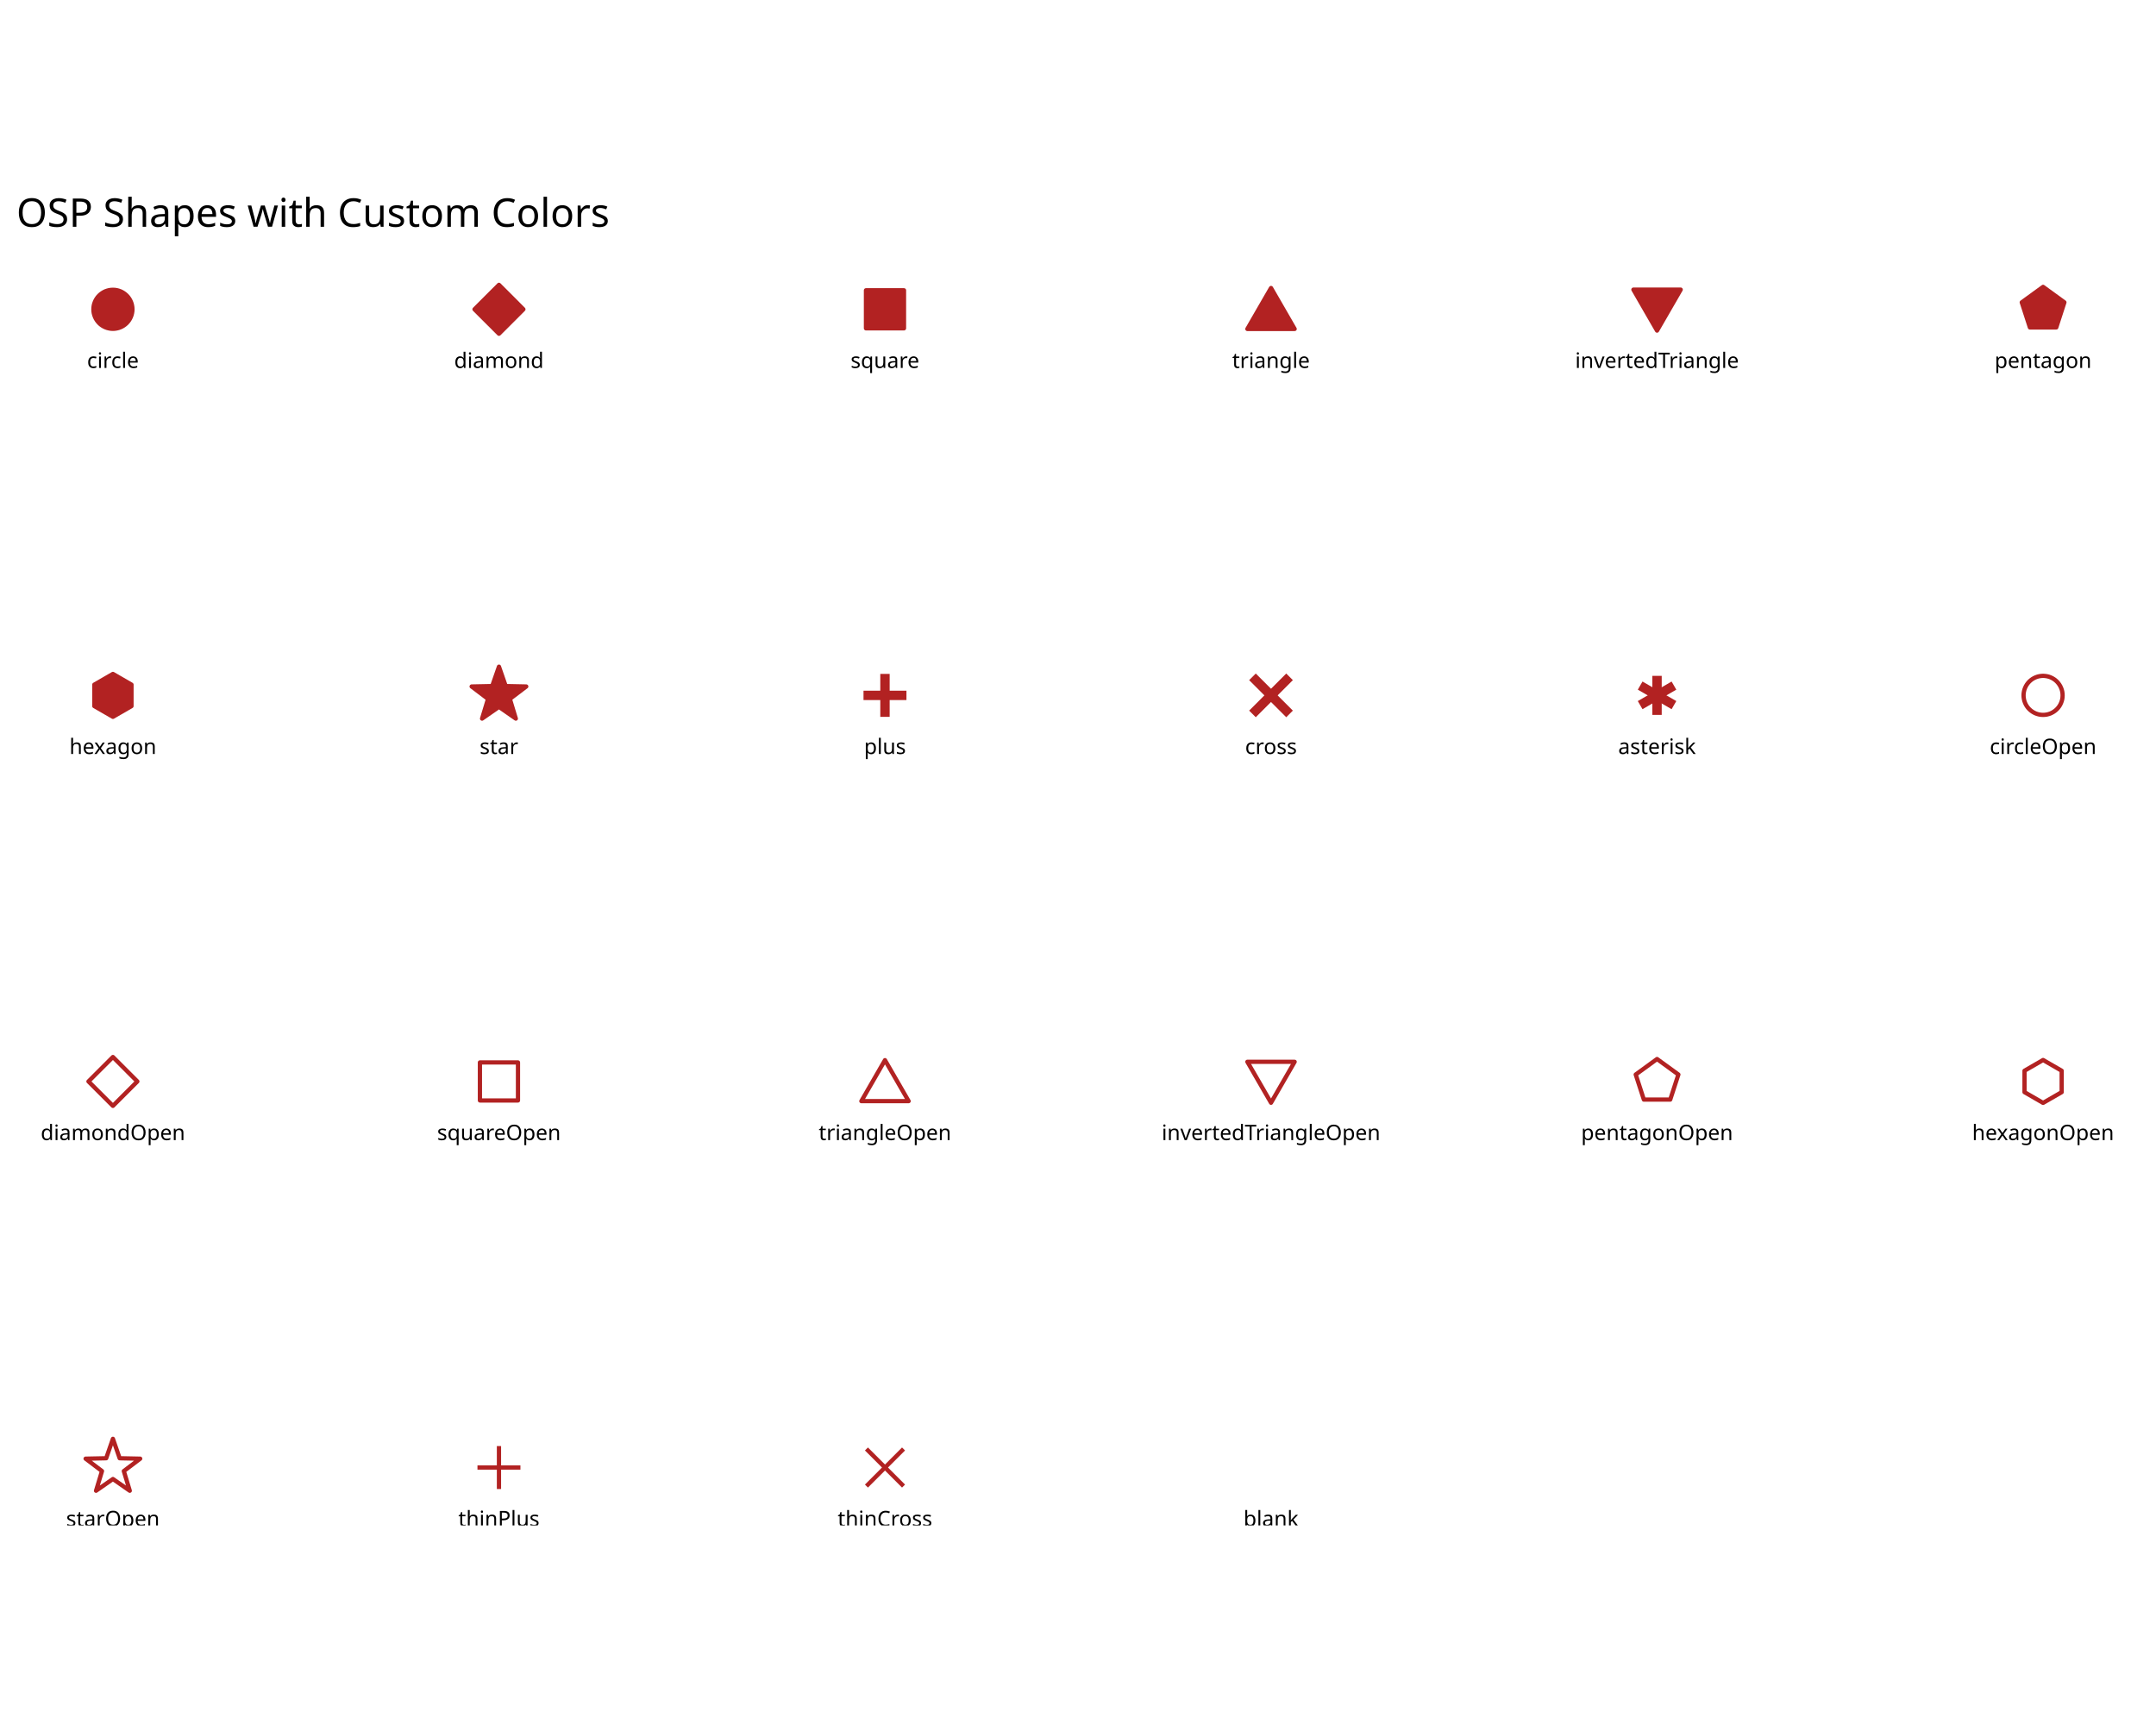
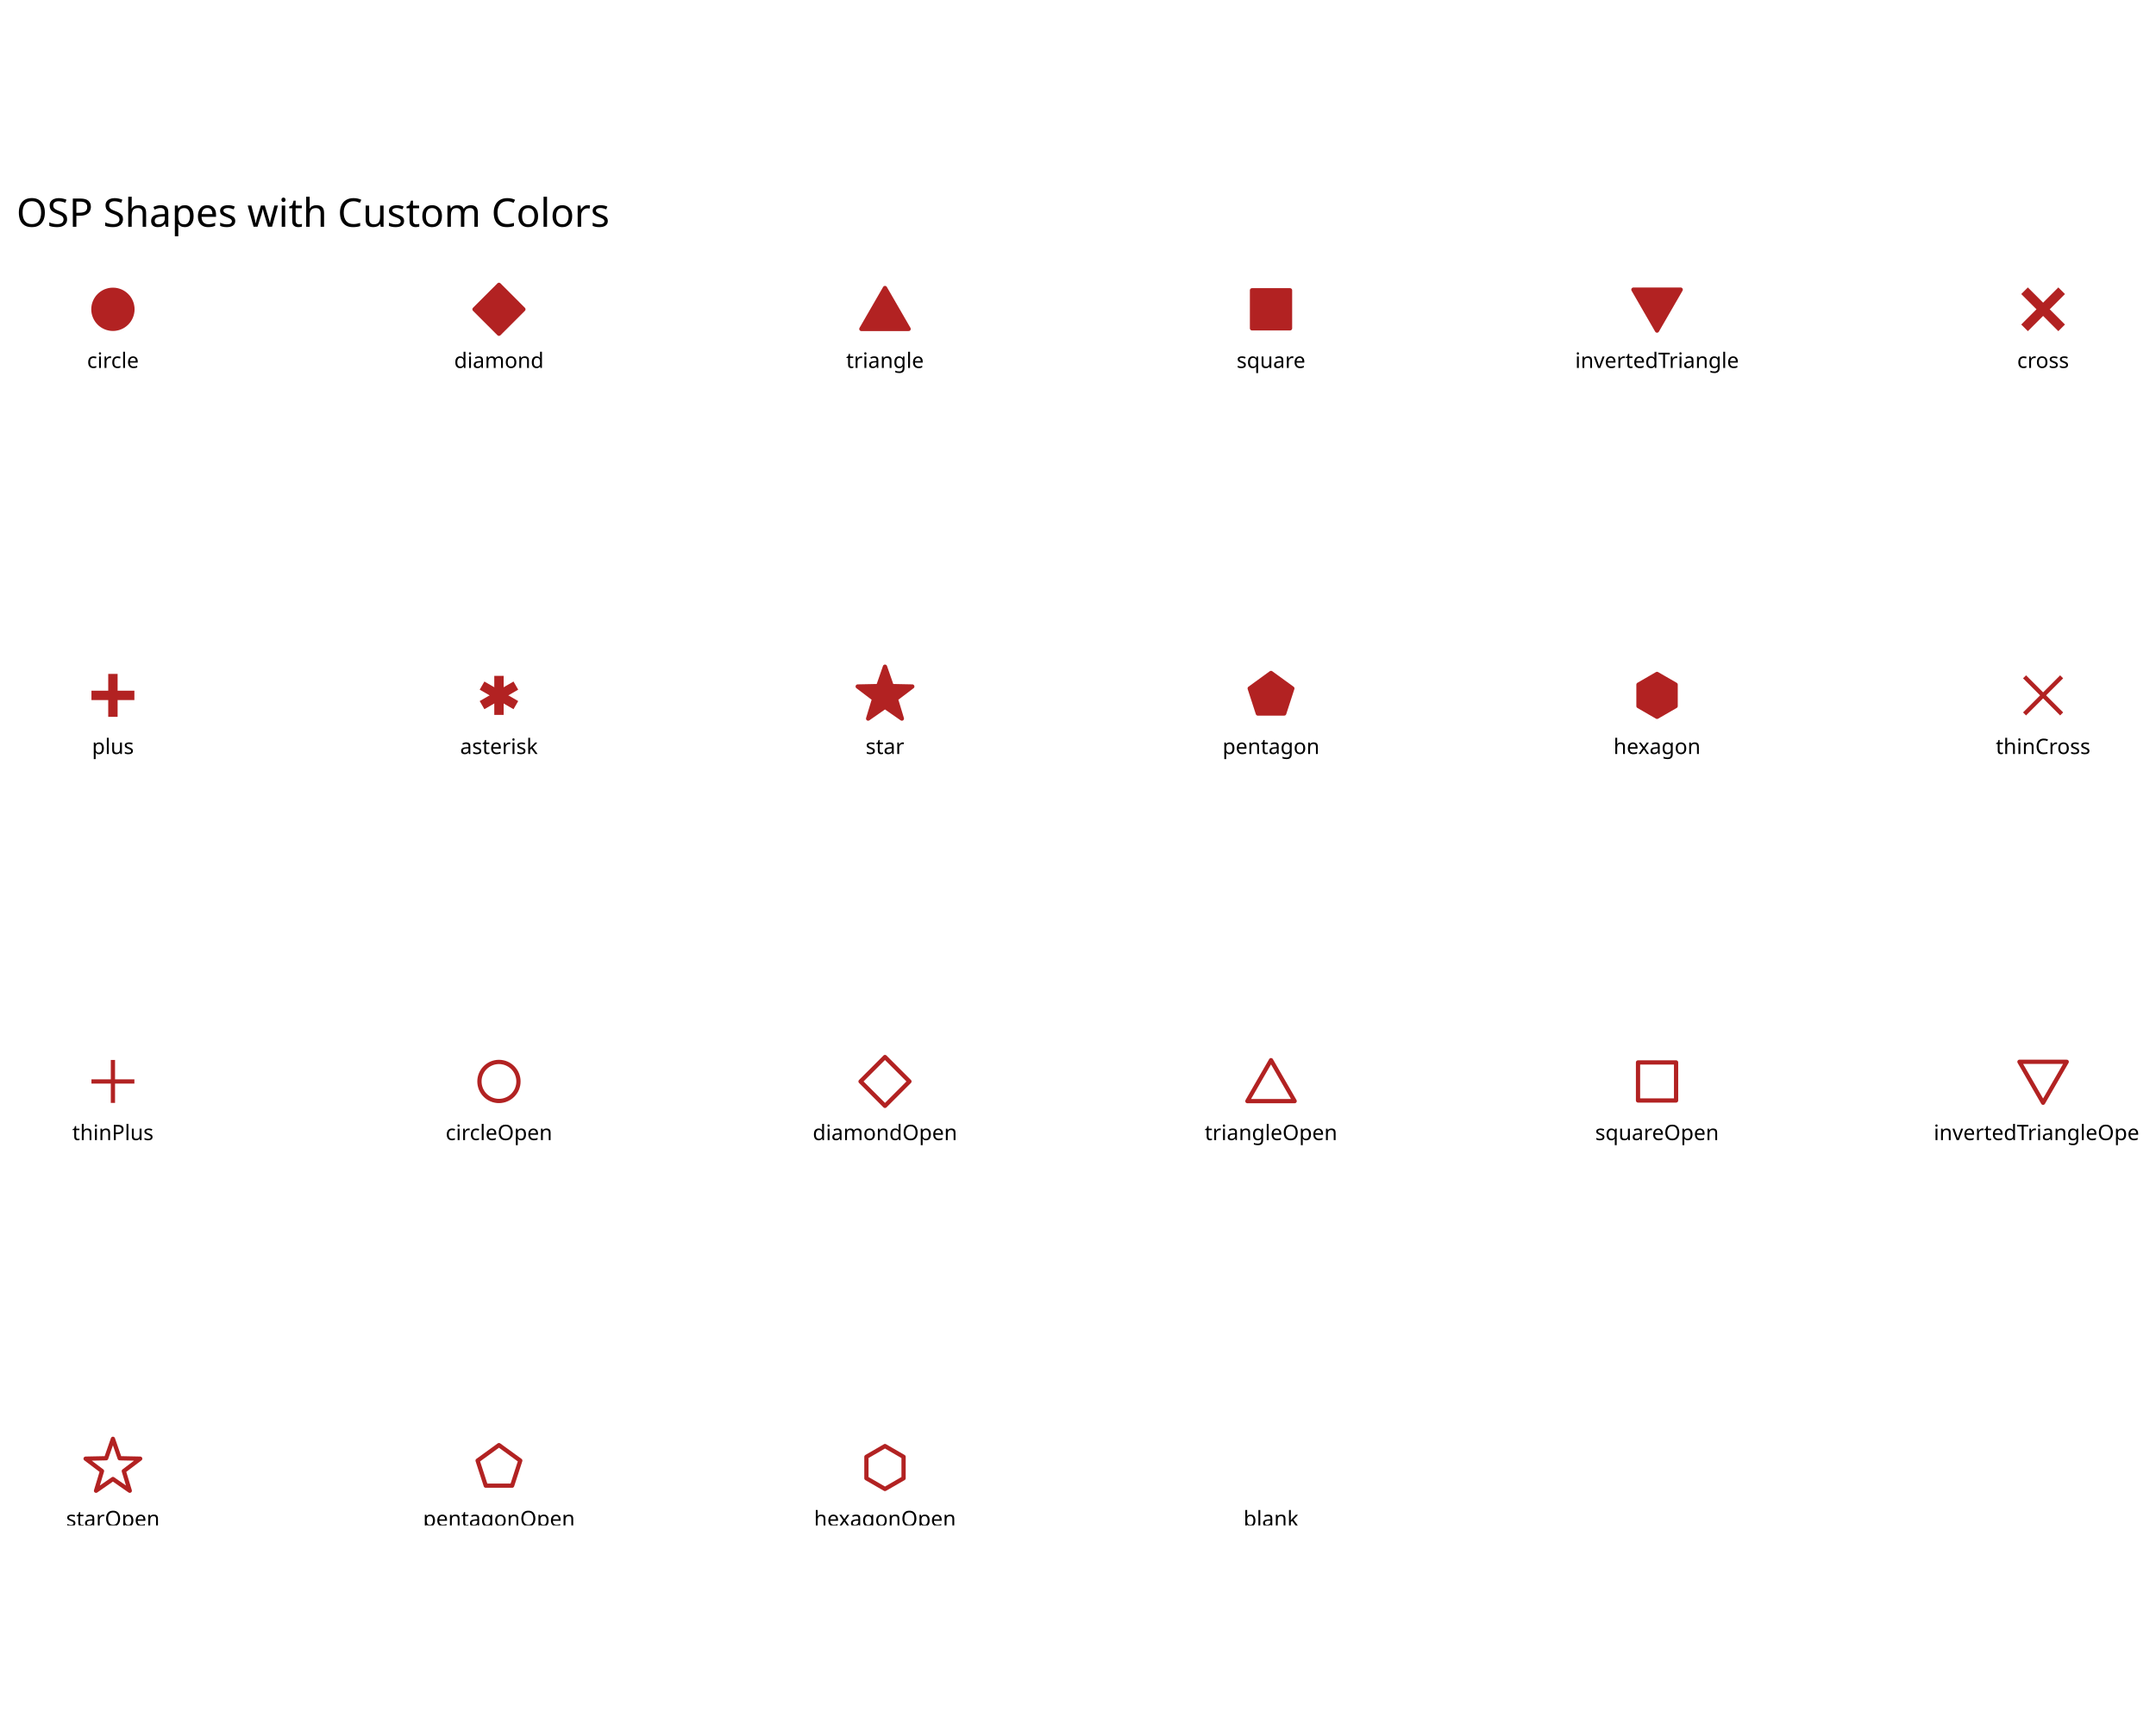
<svg xmlns="http://www.w3.org/2000/svg" class="svglite" data-engine-version="2.0" width="720.00pt" height="576.00pt" viewBox="0 0 720.00 576.00">
  <defs>
    <style type="text/css">
    .svglite line, .svglite polyline, .svglite polygon, .svglite path, .svglite rect, .svglite circle {
      fill: none;
      stroke: #000000;
      stroke-linecap: round;
      stroke-linejoin: round;
      stroke-miterlimit: 10.00;
    }
  </style>
  </defs>
  <rect width="100%" height="100%" style="stroke: none; fill: #FFFFFF;" />
  <defs>
    <clipPath id="cpMC4wMHw3MjAuMDB8MC4wMHw1NzYuMDA=">
      <rect x="0.00" y="0.00" width="720.00" height="576.00" />
    </clipPath>
  </defs>
  <g clip-path="url(#cpMC4wMHw3MjAuMDB8MC4wMHw1NzYuMDA=)">
</g>
  <defs>
    <clipPath id="cpMC4wMHw3MjAuMDB8NjEuMTZ8NTE0Ljg0">
      <rect x="0.00" y="61.16" width="720.00" height="453.69" />
    </clipPath>
  </defs>
  <g clip-path="url(#cpMC4wMHw3MjAuMDB8NjEuMTZ8NTE0Ljg0)">
    <rect x="0.00" y="61.16" width="720.00" height="453.69" style="stroke-width: 1.07; stroke: none; fill: #FFFFFF;" />
  </g>
  <g clip-path="url(#cpMC4wMHw3MjAuMDB8MC4wMHw1NzYuMDA=)">
</g>
  <defs>
    <clipPath id="cpNS40OHw3MTQuNTJ8ODMuOTR8NTA5LjM2">
      <rect x="5.48" y="83.94" width="709.04" height="425.42" />
    </clipPath>
  </defs>
  <g clip-path="url(#cpNS40OHw3MTQuNTJ8ODMuOTR8NTA5LjM2)">
    <polygon points="44.23,103.28 44.20,102.64 44.10,102.01 43.95,101.38 43.73,100.78 43.46,100.20 43.13,99.66 42.75,99.14 42.32,98.67 41.84,98.24 41.33,97.86 40.78,97.53 40.20,97.25 39.60,97.04 38.98,96.88 38.35,96.79 37.71,96.76 37.07,96.79 36.44,96.88 35.82,97.04 35.21,97.25 34.64,97.53 34.09,97.86 33.57,98.24 33.10,98.67 32.67,99.14 32.29,99.66 31.96,100.20 31.69,100.78 31.47,101.38 31.31,102.01 31.22,102.64 31.19,103.28 31.22,103.92 31.31,104.55 31.47,105.17 31.69,105.77 31.96,106.35 32.29,106.90 32.67,107.41 33.10,107.89 33.57,108.32 34.09,108.70 34.64,109.03 35.21,109.30 35.82,109.52 36.44,109.67 37.07,109.77 37.71,109.80 38.35,109.77 38.98,109.67 39.60,109.52 40.20,109.30 40.78,109.03 41.33,108.70 41.84,108.32 42.32,107.89 42.75,107.41 43.13,106.90 43.46,106.35 43.73,105.77 43.95,105.17 44.10,104.55 44.20,103.92 " style="stroke-width: 1.42; stroke: #B22222; fill: #B22222;" />
    <polygon points="174.79,103.28 166.63,95.11 158.46,103.28 166.63,111.44 " style="stroke-width: 1.42; stroke: #B22222; fill: #B22222;" />
-     <polygon points="301.89,96.93 289.19,96.93 289.19,109.63 301.89,109.63 " style="stroke-width: 1.42; stroke: #B22222; fill: #B22222;" />
-     <polygon points="424.46,96.17 416.56,109.84 432.35,109.84 " style="stroke-width: 1.42; stroke: #B22222; fill: #B22222;" />
+     <polygon points="295.54,96.17 287.65,109.84 303.44,109.84 " style="stroke-width: 1.42; stroke: #B22222; fill: #B22222;" />
+     <polygon points="430.81,96.93 418.11,96.93 418.11,109.63 430.81,109.63 " style="stroke-width: 1.42; stroke: #B22222; fill: #B22222;" />
    <polygon points="553.37,110.39 561.27,96.71 545.48,96.71 " style="stroke-width: 1.42; stroke: #B22222; fill: #B22222;" />
-     <polygon points="682.29,95.79 675.17,100.96 677.89,109.34 686.69,109.34 689.41,100.96 " style="stroke-width: 1.42; stroke: #B22222; fill: #B22222;" />
-     <polygon points="37.71,225.03 31.50,228.61 31.50,235.78 37.71,239.36 43.91,235.78 43.91,228.61 " style="stroke-width: 1.42; stroke: #B22222; fill: #B22222;" />
-     <polygon points="166.63,222.61 164.37,229.09 157.51,229.23 162.98,233.38 160.99,239.95 166.63,236.03 172.26,239.95 170.27,233.38 175.74,229.23 168.88,229.09 " style="stroke-width: 1.42; stroke: #B22222; fill: #B22222;" />
-     <line x1="288.37" y1="232.19" x2="302.71" y2="232.19" style="stroke-width: 3.13; stroke: #B22222; stroke-linecap: butt;" />
-     <line x1="295.54" y1="239.37" x2="295.54" y2="225.02" style="stroke-width: 3.13; stroke: #B22222; stroke-linecap: butt;" />
-     <line x1="418.26" y1="238.39" x2="430.65" y2="226.00" style="stroke-width: 3.13; stroke: #B22222; stroke-linecap: butt;" />
-     <line x1="418.26" y1="226.00" x2="430.65" y2="238.39" style="stroke-width: 3.13; stroke: #B22222; stroke-linecap: butt;" />
-     <line x1="553.37" y1="238.71" x2="553.37" y2="225.67" style="stroke-width: 3.13; stroke: #B22222; stroke-linecap: butt;" />
-     <line x1="559.02" y1="235.45" x2="547.73" y2="228.93" style="stroke-width: 3.13; stroke: #B22222; stroke-linecap: butt;" />
-     <line x1="559.02" y1="228.93" x2="547.73" y2="235.45" style="stroke-width: 3.13; stroke: #B22222; stroke-linecap: butt;" />
-     <polygon points="688.81,232.19 688.78,231.55 688.69,230.92 688.53,230.30 688.31,229.70 688.04,229.12 687.71,228.57 687.33,228.06 686.90,227.58 686.43,227.15 685.91,226.77 685.36,226.44 684.79,226.17 684.18,225.95 683.56,225.80 682.93,225.71 682.29,225.67 681.65,225.71 681.02,225.80 680.40,225.95 679.80,226.17 679.22,226.44 678.67,226.77 678.16,227.15 677.68,227.58 677.25,228.06 676.87,228.57 676.54,229.12 676.27,229.70 676.05,230.30 675.90,230.92 675.80,231.55 675.77,232.19 675.80,232.83 675.90,233.47 676.05,234.09 676.27,234.69 676.54,235.27 676.87,235.82 677.25,236.33 677.68,236.80 678.16,237.23 678.67,237.61 679.22,237.94 679.80,238.22 680.40,238.43 681.02,238.59 681.65,238.68 682.29,238.71 682.93,238.68 683.56,238.59 684.18,238.43 684.79,238.22 685.36,237.94 685.91,237.61 686.43,237.23 686.90,236.80 687.33,236.33 687.71,235.82 688.04,235.27 688.31,234.69 688.53,234.09 688.69,233.47 688.78,232.83 " style="stroke-width: 1.42; stroke: #B22222; fill: none;" />
-     <polygon points="45.87,361.11 37.71,352.95 29.54,361.11 37.71,369.27 " style="stroke-width: 1.42; stroke: #B22222; fill: none;" />
-     <polygon points="172.98,354.76 160.27,354.76 160.27,367.46 172.98,367.46 " style="stroke-width: 1.42; stroke: #B22222; fill: none;" />
-     <polygon points="295.54,354.00 287.65,367.68 303.44,367.68 " style="stroke-width: 1.42; stroke: #B22222; fill: none;" />
-     <polygon points="424.46,368.22 432.35,354.55 416.56,354.55 " style="stroke-width: 1.42; stroke: #B22222; fill: none;" />
-     <polygon points="553.37,353.62 546.25,358.80 548.97,367.17 557.78,367.17 560.50,358.80 " style="stroke-width: 1.42; stroke: #B22222; fill: none;" />
-     <polygon points="682.29,353.95 676.09,357.53 676.09,364.69 682.29,368.27 688.50,364.69 688.50,357.53 " style="stroke-width: 1.42; stroke: #B22222; fill: none;" />
+     <line x1="676.10" y1="109.47" x2="688.49" y2="97.08" style="stroke-width: 3.13; stroke: #B22222; stroke-linecap: butt;" />
+     <line x1="676.10" y1="97.08" x2="688.49" y2="109.47" style="stroke-width: 3.13; stroke: #B22222; stroke-linecap: butt;" />
+     <line x1="30.54" y1="232.19" x2="44.88" y2="232.19" style="stroke-width: 3.13; stroke: #B22222; stroke-linecap: butt;" />
+     <line x1="37.71" y1="239.37" x2="37.71" y2="225.02" style="stroke-width: 3.13; stroke: #B22222; stroke-linecap: butt;" />
+     <line x1="166.63" y1="238.71" x2="166.63" y2="225.67" style="stroke-width: 3.13; stroke: #B22222; stroke-linecap: butt;" />
+     <line x1="172.27" y1="235.45" x2="160.98" y2="228.93" style="stroke-width: 3.13; stroke: #B22222; stroke-linecap: butt;" />
+     <line x1="172.27" y1="228.93" x2="160.98" y2="235.45" style="stroke-width: 3.13; stroke: #B22222; stroke-linecap: butt;" />
+     <polygon points="295.54,222.61 293.29,229.09 286.43,229.23 291.90,233.38 289.91,239.95 295.54,236.03 301.18,239.95 299.19,233.38 304.66,229.23 297.80,229.09 " style="stroke-width: 1.42; stroke: #B22222; fill: #B22222;" />
+     <polygon points="424.46,224.71 417.34,229.88 420.06,238.25 428.86,238.25 431.58,229.88 " style="stroke-width: 1.42; stroke: #B22222; fill: #B22222;" />
+     <polygon points="553.37,225.03 547.17,228.61 547.17,235.78 553.37,239.36 559.58,235.78 559.58,228.61 " style="stroke-width: 1.42; stroke: #B22222; fill: #B22222;" />
+     <line x1="676.10" y1="238.39" x2="688.49" y2="226.00" style="stroke-width: 1.42; stroke: #B22222; stroke-linecap: butt;" />
+     <line x1="676.10" y1="226.00" x2="688.49" y2="238.39" style="stroke-width: 1.42; stroke: #B22222; stroke-linecap: butt;" />
+     <line x1="30.54" y1="361.11" x2="44.88" y2="361.11" style="stroke-width: 1.42; stroke: #B22222; stroke-linecap: butt;" />
+     <line x1="37.71" y1="368.28" x2="37.71" y2="353.94" style="stroke-width: 1.42; stroke: #B22222; stroke-linecap: butt;" />
+     <polygon points="173.14,361.11 173.11,360.47 173.02,359.84 172.86,359.22 172.65,358.62 172.38,358.04 172.05,357.49 171.66,356.97 171.24,356.50 170.76,356.07 170.25,355.69 169.70,355.36 169.12,355.09 168.52,354.87 167.90,354.72 167.26,354.62 166.63,354.59 165.99,354.62 165.35,354.72 164.73,354.87 164.13,355.09 163.55,355.36 163.00,355.69 162.49,356.07 162.02,356.50 161.59,356.97 161.20,357.49 160.88,358.04 160.60,358.62 160.39,359.22 160.23,359.84 160.14,360.47 160.11,361.11 160.14,361.75 160.23,362.38 160.39,363.00 160.60,363.61 160.88,364.18 161.20,364.73 161.59,365.25 162.02,365.72 162.49,366.15 163.00,366.53 163.55,366.86 164.13,367.13 164.73,367.35 165.35,367.50 165.99,367.60 166.63,367.63 167.26,367.60 167.90,367.50 168.52,367.35 169.12,367.13 169.70,366.86 170.25,366.53 170.76,366.15 171.24,365.72 171.66,365.25 172.05,364.73 172.38,364.18 172.65,363.61 172.86,363.00 173.02,362.38 173.11,361.75 " style="stroke-width: 1.42; stroke: #B22222; fill: none;" />
+     <polygon points="303.71,361.11 295.54,352.95 287.38,361.11 295.54,369.27 " style="stroke-width: 1.42; stroke: #B22222; fill: none;" />
+     <polygon points="424.46,354.00 416.56,367.68 432.35,367.68 " style="stroke-width: 1.42; stroke: #B22222; fill: none;" />
+     <polygon points="559.73,354.76 547.02,354.76 547.02,367.46 559.73,367.46 " style="stroke-width: 1.42; stroke: #B22222; fill: none;" />
+     <polygon points="682.29,368.22 690.19,354.55 674.40,354.55 " style="stroke-width: 1.42; stroke: #B22222; fill: none;" />
    <polygon points="37.71,480.44 35.46,486.93 28.59,487.07 34.06,491.21 32.07,497.78 37.71,493.86 43.34,497.78 41.35,491.21 46.82,487.07 39.96,486.93 " style="stroke-width: 1.42; stroke: #B22222; fill: none;" />
-     <line x1="159.45" y1="490.03" x2="173.80" y2="490.03" style="stroke-width: 1.42; stroke: #B22222; stroke-linecap: butt;" />
-     <line x1="166.63" y1="497.20" x2="166.63" y2="482.86" style="stroke-width: 1.42; stroke: #B22222; stroke-linecap: butt;" />
-     <line x1="289.35" y1="496.22" x2="301.74" y2="483.83" style="stroke-width: 1.42; stroke: #B22222; stroke-linecap: butt;" />
-     <line x1="289.35" y1="483.83" x2="301.74" y2="496.22" style="stroke-width: 1.42; stroke: #B22222; stroke-linecap: butt;" />
+     <polygon points="166.63,482.54 159.50,487.71 162.22,496.08 171.03,496.08 173.75,487.71 " style="stroke-width: 1.42; stroke: #B22222; fill: none;" />
+     <polygon points="295.54,482.86 289.34,486.45 289.34,493.61 295.54,497.19 301.75,493.61 301.75,486.45 " style="stroke-width: 1.42; stroke: #B22222; fill: none;" />
    <text x="37.71" y="122.86" text-anchor="middle" style="font-size: 7.11px; font-family: sans;" textLength="16.60px" lengthAdjust="spacingAndGlyphs">circle</text>
    <text x="166.63" y="122.86" text-anchor="middle" style="font-size: 7.11px; font-family: sans;" textLength="27.29px" lengthAdjust="spacingAndGlyphs">diamond</text>
-     <text x="295.54" y="122.86" text-anchor="middle" style="font-size: 7.11px; font-family: sans;" textLength="21.75px" lengthAdjust="spacingAndGlyphs">square</text>
-     <text x="424.46" y="122.86" text-anchor="middle" style="font-size: 7.11px; font-family: sans;" textLength="23.33px" lengthAdjust="spacingAndGlyphs">triangle</text>
+     <text x="295.54" y="122.86" text-anchor="middle" style="font-size: 7.11px; font-family: sans;" textLength="23.33px" lengthAdjust="spacingAndGlyphs">triangle</text>
+     <text x="424.46" y="122.86" text-anchor="middle" style="font-size: 7.11px; font-family: sans;" textLength="21.75px" lengthAdjust="spacingAndGlyphs">square</text>
    <text x="553.37" y="122.86" text-anchor="middle" style="font-size: 7.11px; font-family: sans;" textLength="51.01px" lengthAdjust="spacingAndGlyphs">invertedTriangle</text>
-     <text x="682.29" y="122.86" text-anchor="middle" style="font-size: 7.11px; font-family: sans;" textLength="29.67px" lengthAdjust="spacingAndGlyphs">pentagon</text>
-     <text x="37.71" y="251.77" text-anchor="middle" style="font-size: 7.11px; font-family: sans;" textLength="27.30px" lengthAdjust="spacingAndGlyphs">hexagon</text>
-     <text x="166.63" y="251.77" text-anchor="middle" style="font-size: 7.11px; font-family: sans;" textLength="11.86px" lengthAdjust="spacingAndGlyphs">star</text>
-     <text x="295.54" y="251.77" text-anchor="middle" style="font-size: 7.11px; font-family: sans;" textLength="13.05px" lengthAdjust="spacingAndGlyphs">plus</text>
-     <text x="424.46" y="251.77" text-anchor="middle" style="font-size: 7.11px; font-family: sans;" textLength="17.00px" lengthAdjust="spacingAndGlyphs">cross</text>
-     <text x="553.37" y="251.77" text-anchor="middle" style="font-size: 7.11px; font-family: sans;" textLength="24.51px" lengthAdjust="spacingAndGlyphs">asterisk</text>
-     <text x="682.29" y="251.77" text-anchor="middle" style="font-size: 7.11px; font-family: sans;" textLength="34.01px" lengthAdjust="spacingAndGlyphs">circleOpen</text>
-     <text x="37.71" y="380.69" text-anchor="middle" style="font-size: 7.11px; font-family: sans;" textLength="44.69px" lengthAdjust="spacingAndGlyphs">diamondOpen</text>
-     <text x="166.63" y="380.69" text-anchor="middle" style="font-size: 7.11px; font-family: sans;" textLength="39.16px" lengthAdjust="spacingAndGlyphs">squareOpen</text>
-     <text x="295.54" y="380.69" text-anchor="middle" style="font-size: 7.11px; font-family: sans;" textLength="40.73px" lengthAdjust="spacingAndGlyphs">triangleOpen</text>
-     <text x="424.46" y="380.69" text-anchor="middle" style="font-size: 7.11px; font-family: sans;" textLength="68.41px" lengthAdjust="spacingAndGlyphs">invertedTriangleOpen</text>
-     <text x="553.37" y="380.69" text-anchor="middle" style="font-size: 7.11px; font-family: sans;" textLength="47.08px" lengthAdjust="spacingAndGlyphs">pentagonOpen</text>
-     <text x="682.29" y="380.69" text-anchor="middle" style="font-size: 7.11px; font-family: sans;" textLength="44.70px" lengthAdjust="spacingAndGlyphs">hexagonOpen</text>
+     <text x="682.29" y="122.86" text-anchor="middle" style="font-size: 7.11px; font-family: sans;" textLength="17.00px" lengthAdjust="spacingAndGlyphs">cross</text>
+     <text x="37.71" y="251.77" text-anchor="middle" style="font-size: 7.11px; font-family: sans;" textLength="13.05px" lengthAdjust="spacingAndGlyphs">plus</text>
+     <text x="166.63" y="251.77" text-anchor="middle" style="font-size: 7.11px; font-family: sans;" textLength="24.51px" lengthAdjust="spacingAndGlyphs">asterisk</text>
+     <text x="295.54" y="251.77" text-anchor="middle" style="font-size: 7.11px; font-family: sans;" textLength="11.86px" lengthAdjust="spacingAndGlyphs">star</text>
+     <text x="424.46" y="251.77" text-anchor="middle" style="font-size: 7.11px; font-family: sans;" textLength="29.67px" lengthAdjust="spacingAndGlyphs">pentagon</text>
+     <text x="553.37" y="251.77" text-anchor="middle" style="font-size: 7.11px; font-family: sans;" textLength="27.30px" lengthAdjust="spacingAndGlyphs">hexagon</text>
+     <text x="682.29" y="251.77" text-anchor="middle" style="font-size: 7.11px; font-family: sans;" textLength="30.05px" lengthAdjust="spacingAndGlyphs">thinCross</text>
+     <text x="37.71" y="380.69" text-anchor="middle" style="font-size: 7.11px; font-family: sans;" textLength="25.31px" lengthAdjust="spacingAndGlyphs">thinPlus</text>
+     <text x="166.63" y="380.69" text-anchor="middle" style="font-size: 7.11px; font-family: sans;" textLength="34.01px" lengthAdjust="spacingAndGlyphs">circleOpen</text>
+     <text x="295.54" y="380.69" text-anchor="middle" style="font-size: 7.11px; font-family: sans;" textLength="44.69px" lengthAdjust="spacingAndGlyphs">diamondOpen</text>
+     <text x="424.46" y="380.69" text-anchor="middle" style="font-size: 7.11px; font-family: sans;" textLength="40.73px" lengthAdjust="spacingAndGlyphs">triangleOpen</text>
+     <text x="553.37" y="380.69" text-anchor="middle" style="font-size: 7.11px; font-family: sans;" textLength="39.16px" lengthAdjust="spacingAndGlyphs">squareOpen</text>
+     <text x="682.29" y="380.69" text-anchor="middle" style="font-size: 7.11px; font-family: sans;" textLength="68.41px" lengthAdjust="spacingAndGlyphs">invertedTriangleOpen</text>
    <text x="37.71" y="509.61" text-anchor="middle" style="font-size: 7.11px; font-family: sans;" textLength="29.27px" lengthAdjust="spacingAndGlyphs">starOpen</text>
-     <text x="166.63" y="509.61" text-anchor="middle" style="font-size: 7.11px; font-family: sans;" textLength="25.31px" lengthAdjust="spacingAndGlyphs">thinPlus</text>
-     <text x="295.54" y="509.61" text-anchor="middle" style="font-size: 7.11px; font-family: sans;" textLength="30.05px" lengthAdjust="spacingAndGlyphs">thinCross</text>
+     <text x="166.63" y="509.61" text-anchor="middle" style="font-size: 7.11px; font-family: sans;" textLength="47.08px" lengthAdjust="spacingAndGlyphs">pentagonOpen</text>
+     <text x="295.54" y="509.61" text-anchor="middle" style="font-size: 7.11px; font-family: sans;" textLength="44.70px" lengthAdjust="spacingAndGlyphs">hexagonOpen</text>
    <text x="424.46" y="509.61" text-anchor="middle" style="font-size: 7.11px; font-family: sans;" textLength="17.01px" lengthAdjust="spacingAndGlyphs">blank</text>
  </g>
  <g clip-path="url(#cpMC4wMHw3MjAuMDB8MC4wMHw1NzYuMDA=)">
    <text x="5.48" y="75.72" style="font-size: 13.20px; font-family: sans;" textLength="194.45px" lengthAdjust="spacingAndGlyphs">OSP Shapes with Custom Colors</text>
  </g>
</svg>
